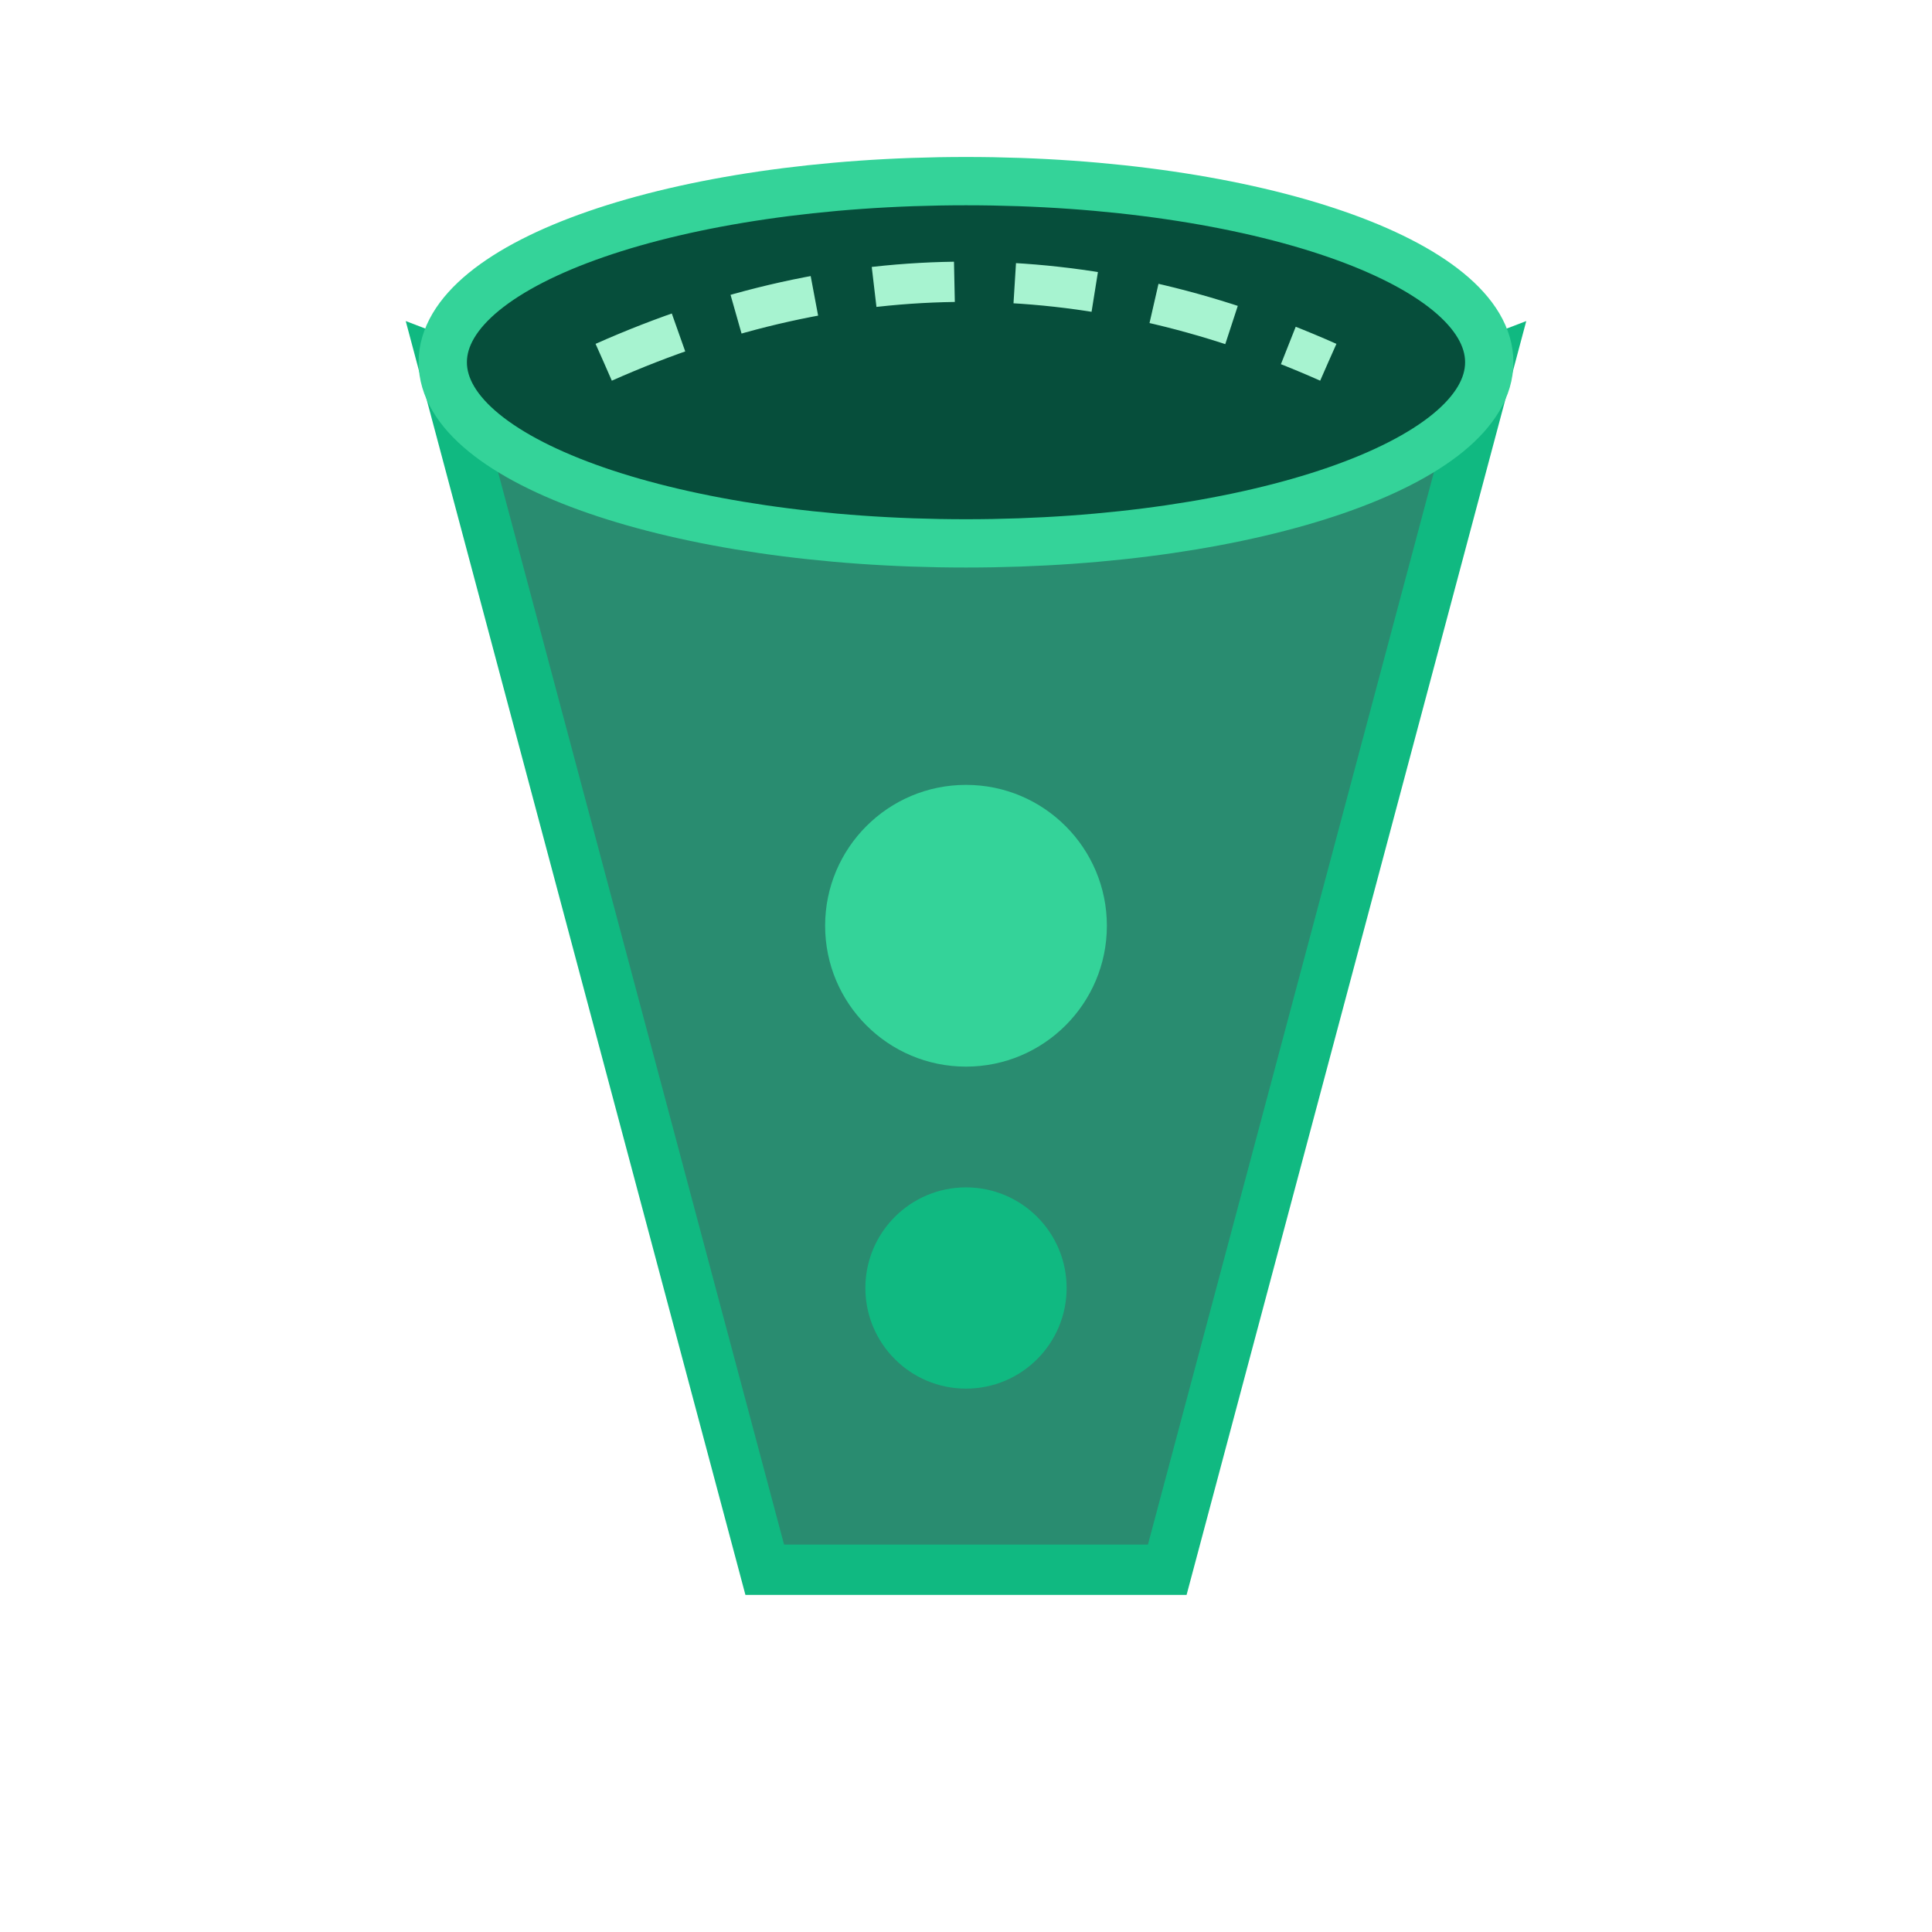
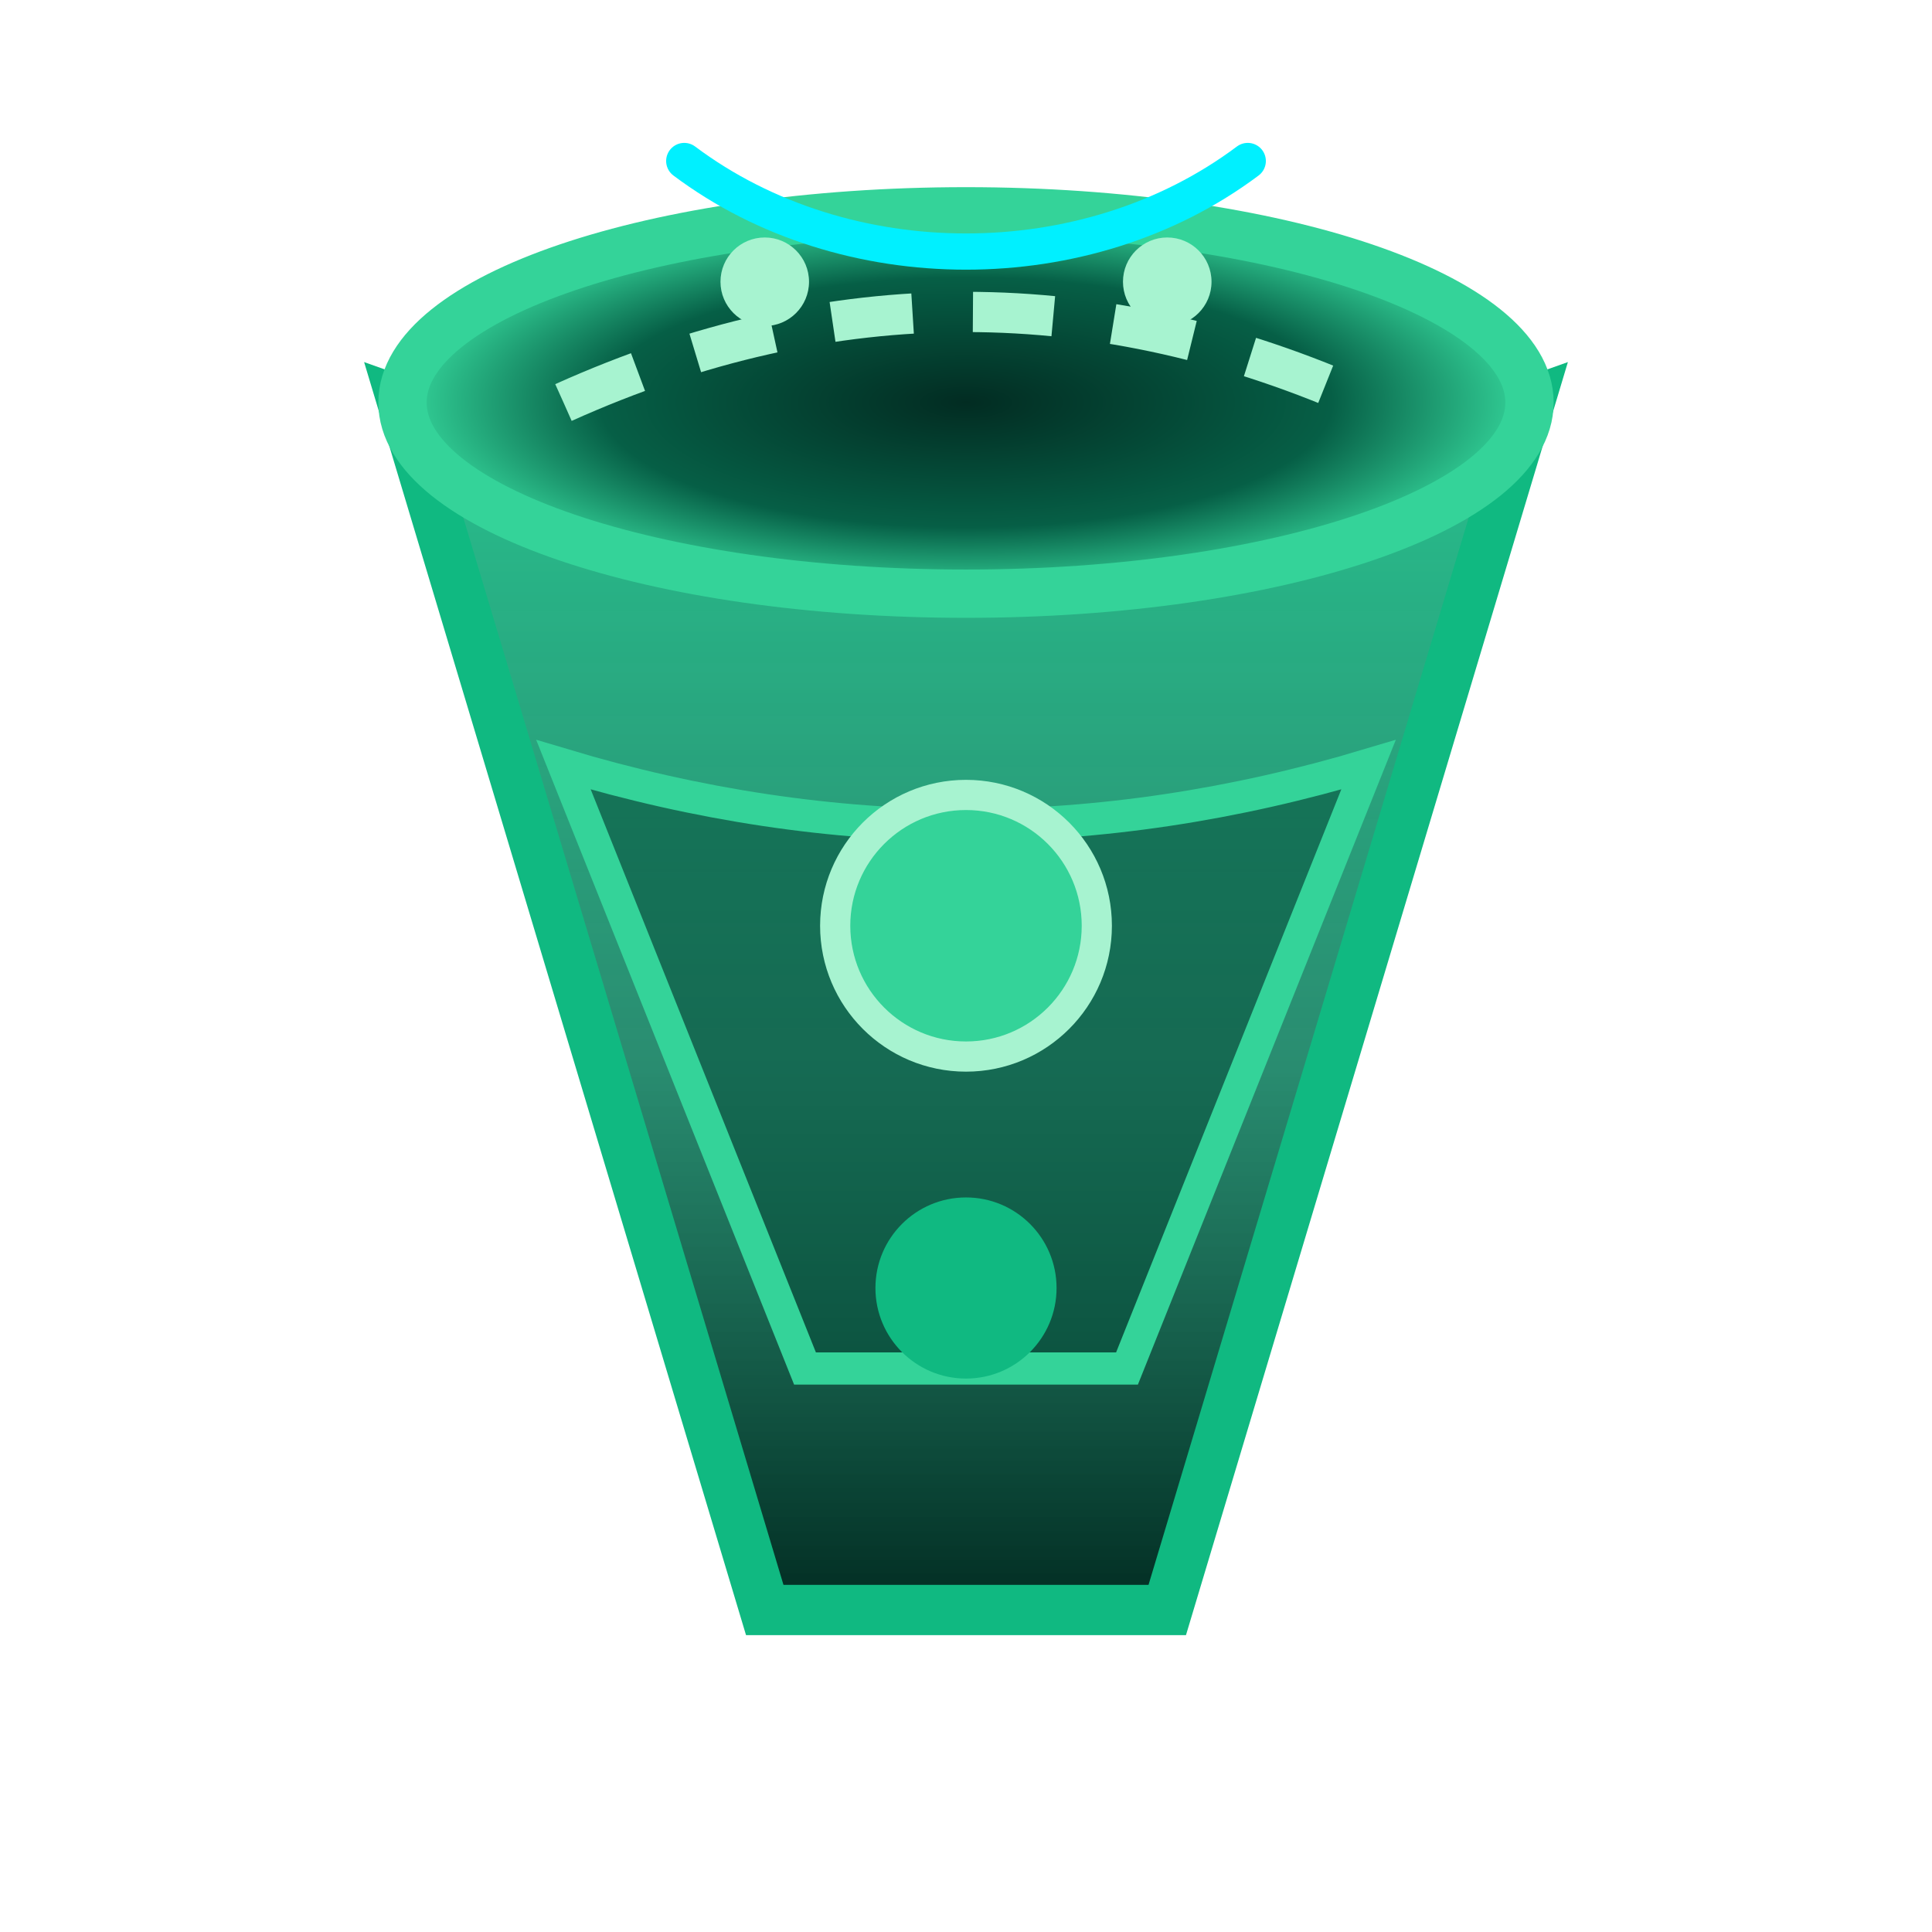
<svg xmlns="http://www.w3.org/2000/svg" viewBox="0 0 96 96">
-   <path d="M22 18 Q48 28 74 18 L58 78 L38 78 Z" fill="#047857" fill-opacity="0.85" stroke="#10b981" stroke-width="2.5" />
-   <ellipse cx="48" cy="18" rx="26" ry="9" fill="#064e3b" stroke="#34d399" stroke-width="2.4" />
-   <path d="M30 18 Q48 10 66 18" fill="none" stroke="#a7f3d0" stroke-width="2" stroke-dasharray="4 3" />
-   <circle cx="48" cy="46" r="7" fill="#34d399" />
-   <circle cx="48" cy="64" r="5" fill="#10b981" />
+   <defs>
+     <linearGradient id="herb2Funnel" x1="0" y1="0" x2="0" y2="1">
+       <stop offset="0%" stop-color="#10b981" stop-opacity="0.9" />
+       <stop offset="55%" stop-color="#047857" stop-opacity="0.85" />
+       <stop offset="100%" stop-color="#022c22" />
+     </linearGradient>
+     <radialGradient id="herb2Vortex" cx="50%" cy="50%" r="50%">
+       <stop offset="0%" stop-color="#022c22" />
+       <stop offset="65%" stop-color="#065f46" />
+       <stop offset="100%" stop-color="#34d399" />
+     </radialGradient>
+   </defs>
+   <g id="layer-base">
+     <path d="M20 20 Q48 30 76 20 L58 80 L38 80 Z" fill="url(#herb2Funnel)" stroke="#10b981" stroke-width="2.5" />
+     <path d="M28 38 Q48 44 68 38 L56 68 L40 68 Z" fill="#064e3b" fill-opacity="0.55" stroke="#34d399" stroke-width="1.6" />
+   </g>
+   <g id="layer-material">
+     <ellipse cx="48" cy="20" rx="28" ry="9.5" fill="url(#herb2Vortex)" stroke="#34d399" stroke-width="2.4" />
+     <path d="M28 20 Q48 11 68 20" fill="none" stroke="#a7f3d0" stroke-width="2" stroke-dasharray="4 3" />
+     <path d="M34 8 C42 14, 54 14, 62 8" fill="none" stroke="#00f0ff" stroke-width="1.8" stroke-linecap="round" />
+   </g>
+   <g id="layer-glow">
+     <circle cx="48" cy="46" r="6.5" fill="#34d399" stroke="#a7f3d0" stroke-width="1.5" />
+     <circle cx="48" cy="64" r="4.5" fill="#10b981" />
+     <circle cx="38" cy="14" r="2.2" fill="#a7f3d0" />
+     <circle cx="58" cy="14" r="2.2" fill="#a7f3d0" />
+   </g>
</svg>
